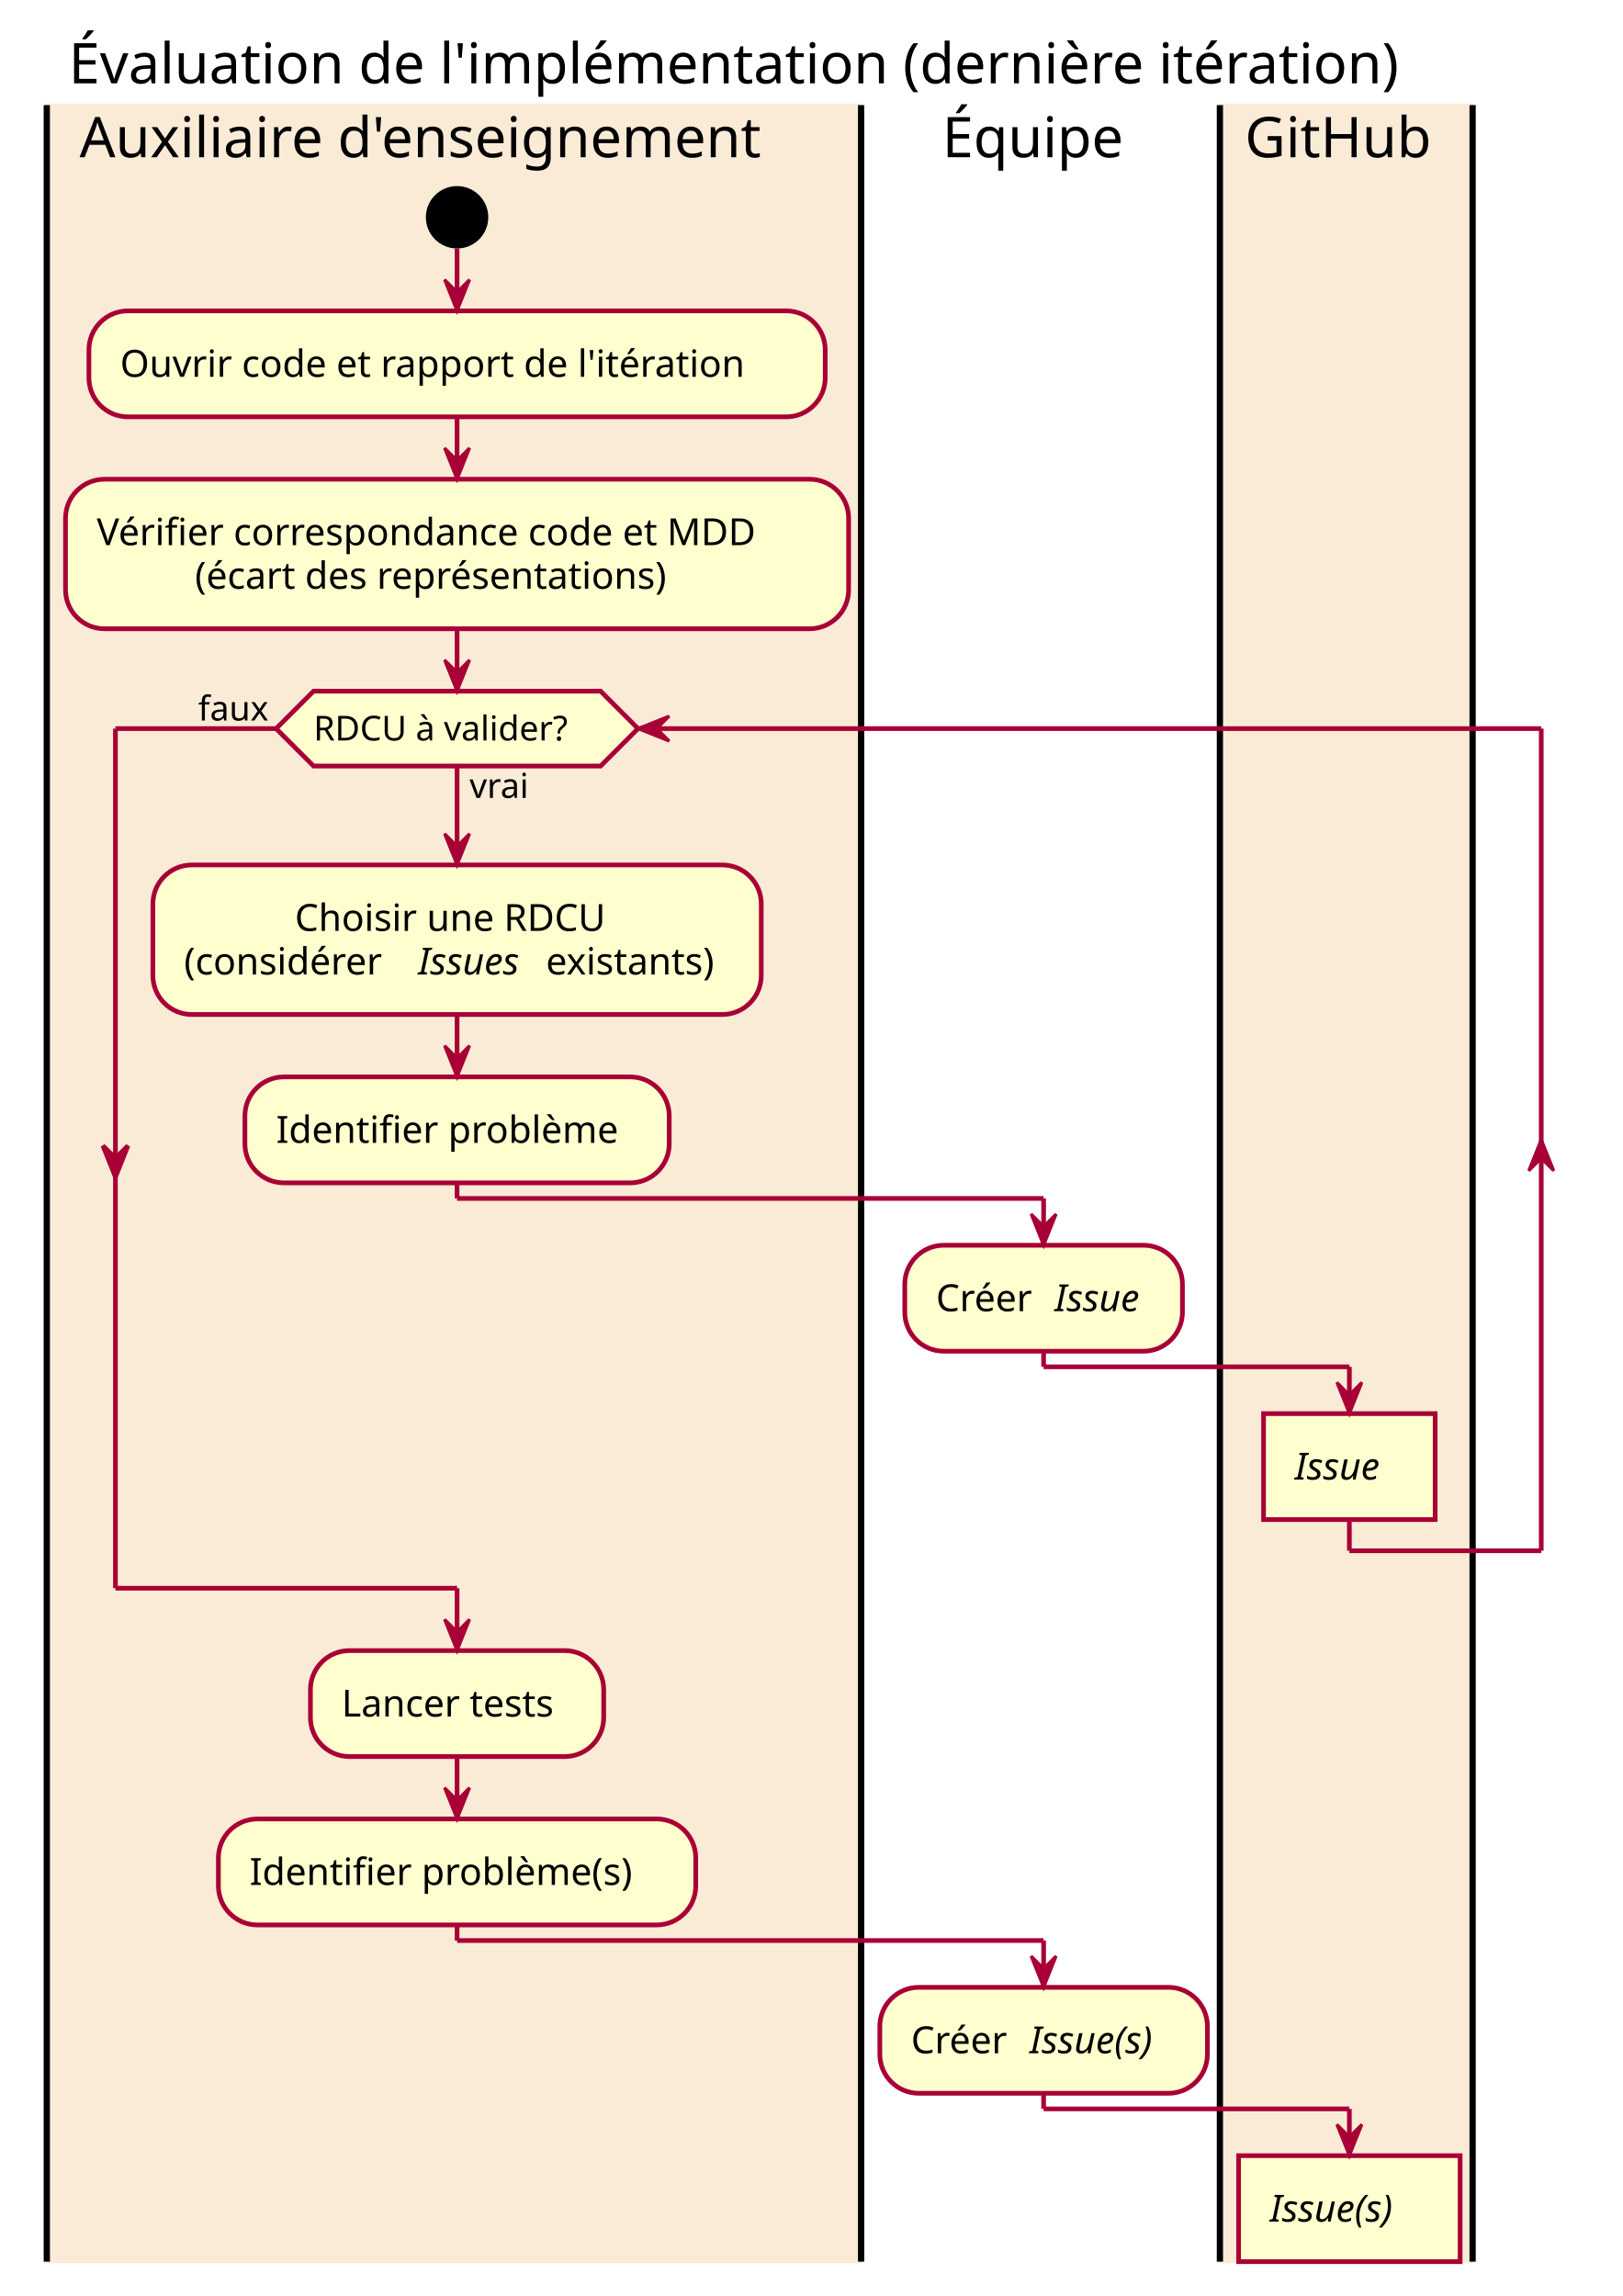
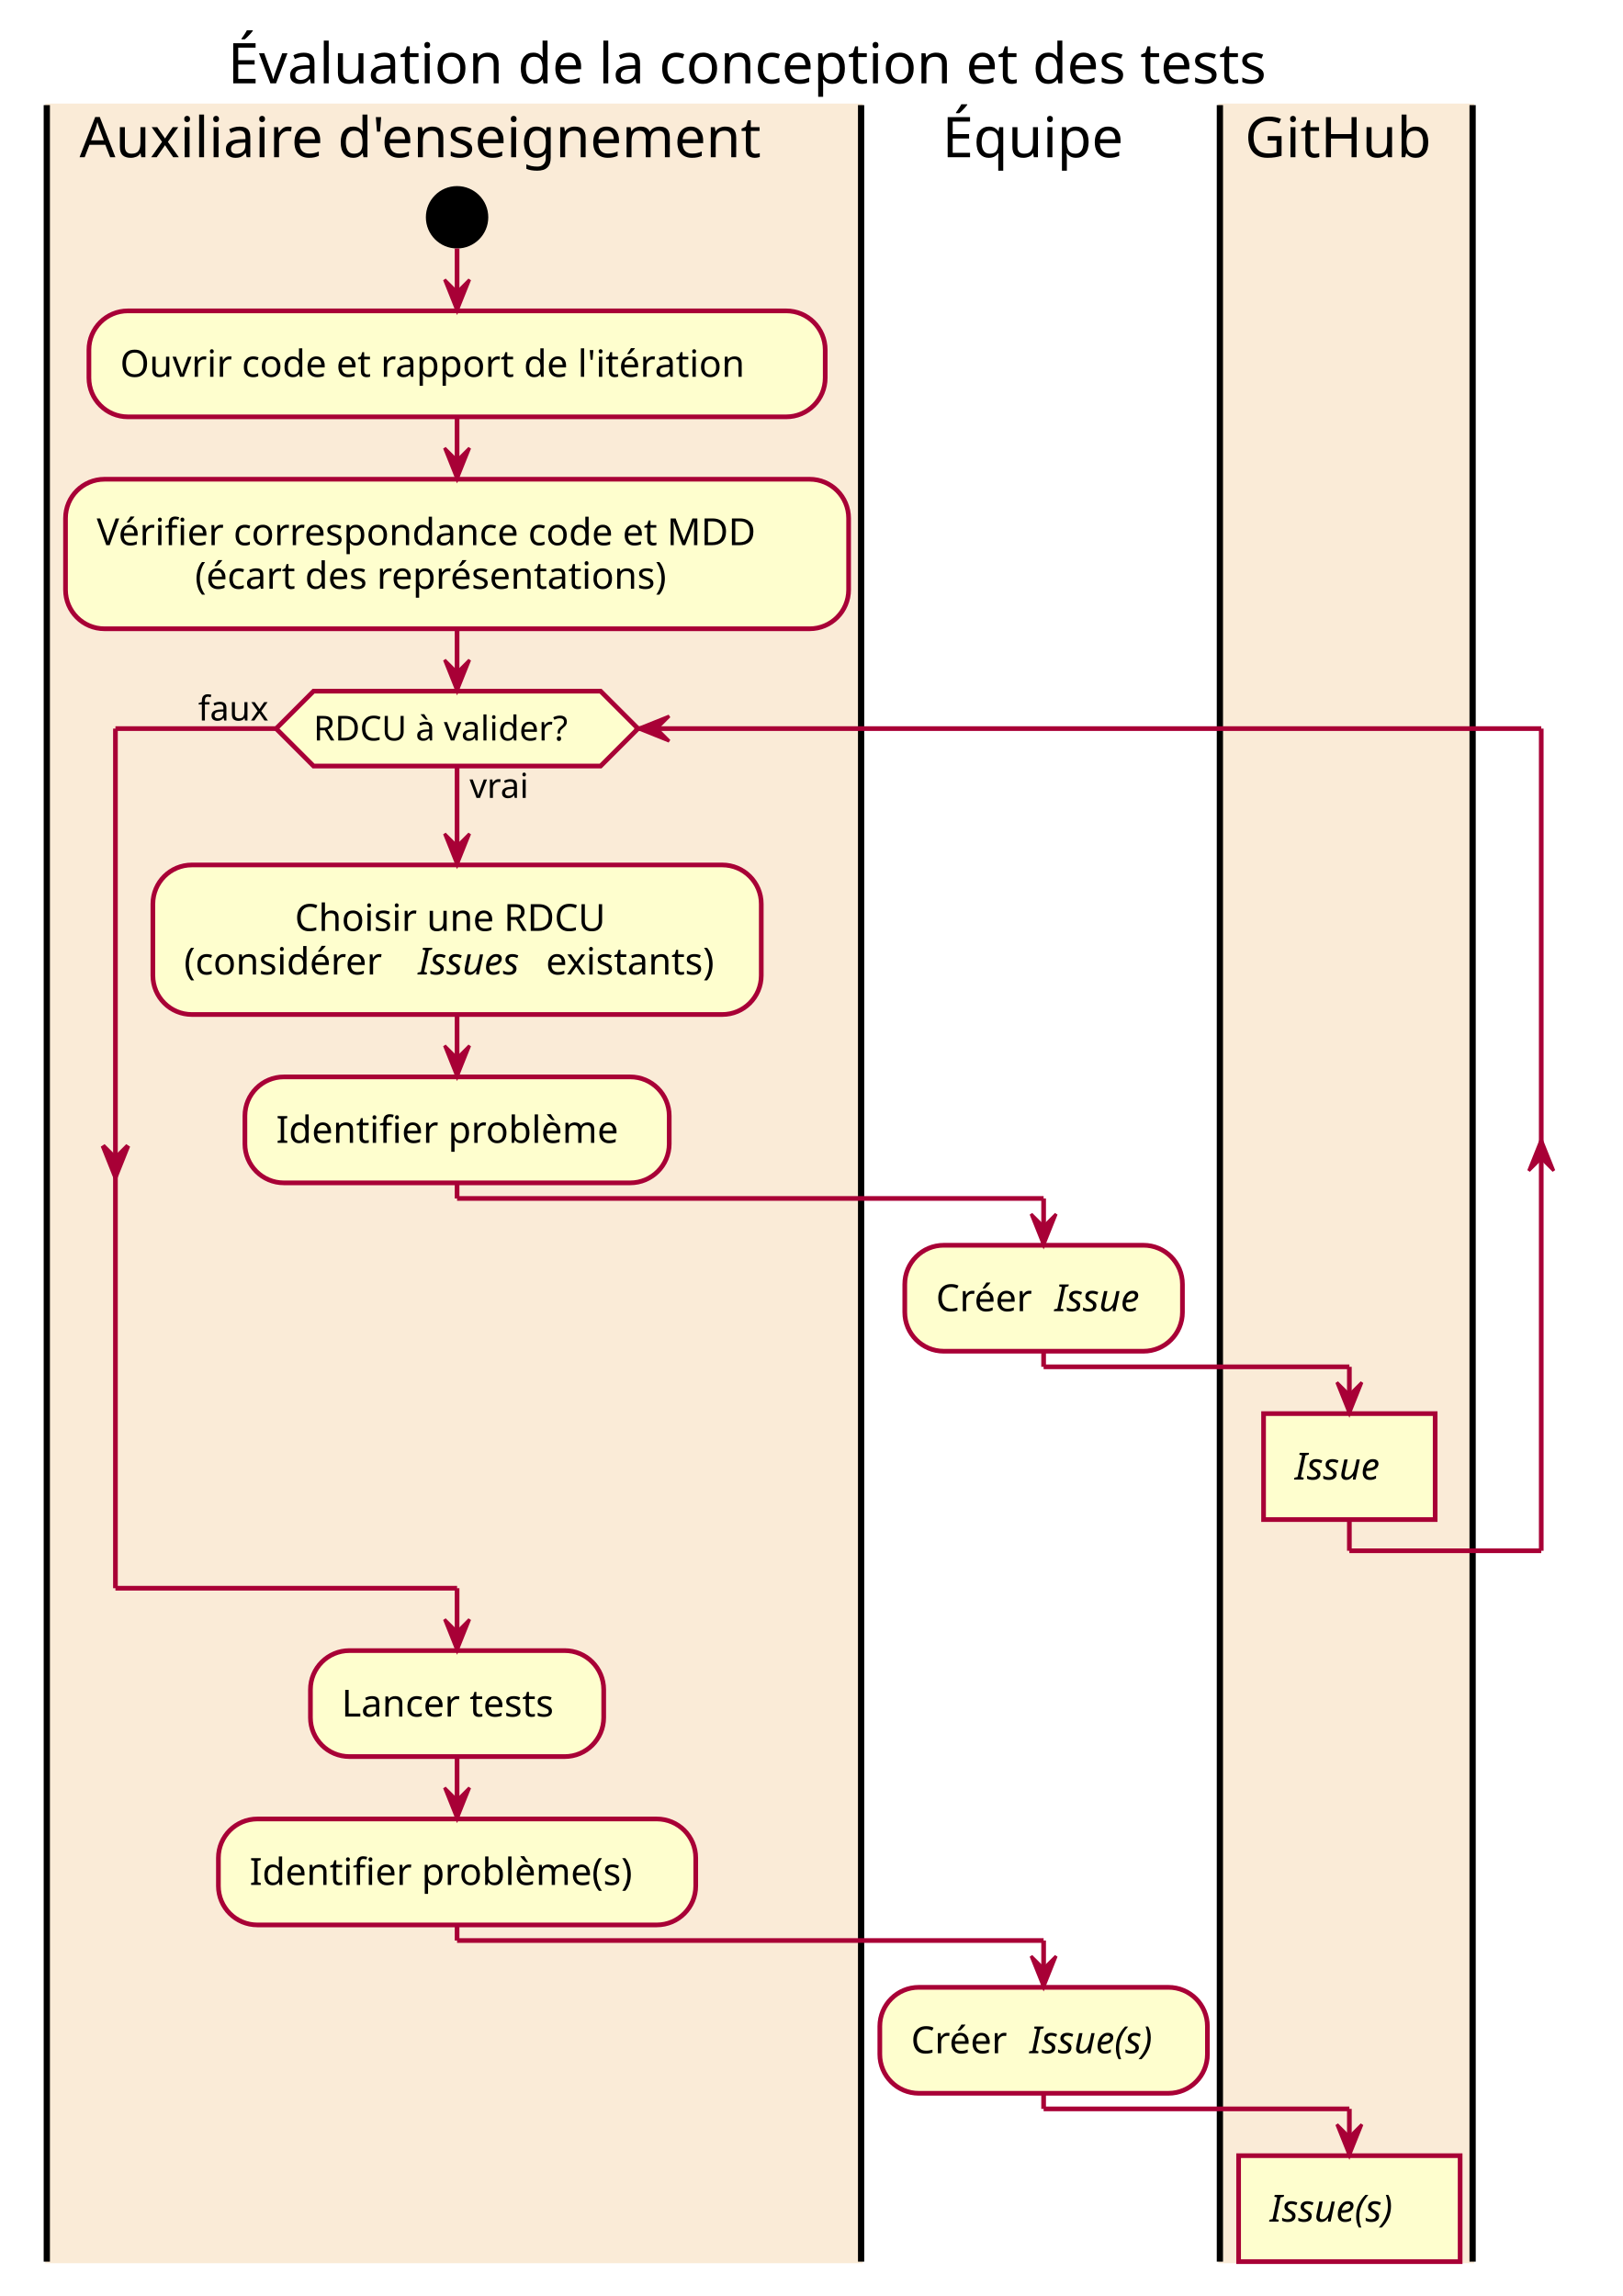
<svg xmlns="http://www.w3.org/2000/svg" contentScriptType="application/ecmascript" contentStyleType="text/css" height="736px" preserveAspectRatio="none" style="width:520px;height:736px;background:#FEFEFE;" version="1.1" viewBox="0 0 520 736" width="520px" zoomAndPan="magnify">
  <defs />
  <g>
-     <text fill="#000000" font-family="sans-serif" font-size="18" lengthAdjust="spacing" textLength="474" x="22" y="26.708">Évaluation de l'implémentation (dernière itération)</text>
+     <text fill="#000000" font-family="sans-serif" font-size="18" lengthAdjust="spacing" textLength="372" x="73" y="26.708">Évaluation de la conception et des tests</text>
    <rect fill="#FAEBD7" height="691.289" style="stroke:#FAEBD7;stroke-width:1.0;" width="261" x="15" y="33.698" />
    <ellipse cx="146.5" cy="69.651" fill="#000000" rx="10" ry="10" style="stroke:none;stroke-width:1.0;" />
    <rect fill="#FEFECE" height="33.969" rx="12.5" ry="12.5" style="stroke:#A80036;stroke-width:1.5;" width="236" x="28.5" y="99.651" />
    <text fill="#000000" font-family="sans-serif" font-size="12" lengthAdjust="spacing" textLength="216" x="38.5" y="120.79">Ouvrir code et rapport de l'itération</text>
    <rect fill="#FEFECE" height="47.938" rx="12.5" ry="12.5" style="stroke:#A80036;stroke-width:1.5;" width="251" x="21" y="153.62" />
    <text fill="#000000" font-family="sans-serif" font-size="12" lengthAdjust="spacing" textLength="231" x="31" y="174.759">Vérifier correspondance code et MDD</text>
    <text fill="#000000" font-family="sans-serif" font-size="12" lengthAdjust="spacing" textLength="168" x="62.5" y="188.727">(écart des représentations)</text>
    <rect fill="#FEFECE" height="47.938" rx="12.5" ry="12.5" style="stroke:#A80036;stroke-width:1.5;" width="195" x="49" y="277.268" />
    <text fill="#000000" font-family="sans-serif" font-size="12" lengthAdjust="spacing" textLength="104" x="94.5" y="298.407">Choisir une RDCU</text>
    <text fill="#000000" font-family="sans-serif" font-size="12" lengthAdjust="spacing" textLength="71" x="59" y="312.375">(considérer</text>
    <text fill="#000000" font-family="sans-serif" font-size="12" font-style="italic" lengthAdjust="spacing" textLength="37" x="134" y="312.375">Issues</text>
    <text fill="#000000" font-family="sans-serif" font-size="12" lengthAdjust="spacing" textLength="59" x="175" y="312.375">existants)</text>
    <rect fill="#FEFECE" height="33.969" rx="12.5" ry="12.5" style="stroke:#A80036;stroke-width:1.5;" width="136" x="78.5" y="345.206" />
    <text fill="#000000" font-family="sans-serif" font-size="12" lengthAdjust="spacing" textLength="116" x="88.5" y="366.344">Identifier problème</text>
    <polygon fill="#FEFECE" points="100.5,221.558,192.5,221.558,204.5,233.558,192.5,245.558,100.5,245.558,88.5,233.558,100.5,221.558" style="stroke:#A80036;stroke-width:1.5;" />
    <text fill="#000000" font-family="sans-serif" font-size="11" lengthAdjust="spacing" textLength="21" x="150.5" y="255.768">vrai</text>
    <text fill="#000000" font-family="sans-serif" font-size="11" lengthAdjust="spacing" textLength="92" x="100.5" y="237.366">RDCU à valider?</text>
    <text fill="#000000" font-family="sans-serif" font-size="11" lengthAdjust="spacing" textLength="25" x="63.5" y="230.963">faux</text>
    <rect fill="#FEFECE" height="33.969" rx="12.5" ry="12.5" style="stroke:#A80036;stroke-width:1.5;" width="94" x="99.5" y="529.112" />
    <text fill="#000000" font-family="sans-serif" font-size="12" lengthAdjust="spacing" textLength="74" x="109.5" y="550.25">Lancer tests</text>
    <rect fill="#FEFECE" height="33.969" rx="12.5" ry="12.5" style="stroke:#A80036;stroke-width:1.5;" width="153" x="70" y="583.081" />
    <text fill="#000000" font-family="sans-serif" font-size="12" lengthAdjust="spacing" textLength="133" x="80" y="604.219">Identifier problème(s)</text>
    <line style="stroke:#000000;stroke-width:2.0;" x1="15" x2="15" y1="33.698" y2="724.987" />
    <rect fill="#FEFECE" height="33.969" rx="12.5" ry="12.5" style="stroke:#A80036;stroke-width:1.5;" width="89" x="290" y="399.174" />
    <text fill="#000000" font-family="sans-serif" font-size="12" lengthAdjust="spacing" textLength="34" x="300" y="420.313">Créer</text>
    <text fill="#000000" font-family="sans-serif" font-size="12" font-style="italic" lengthAdjust="spacing" textLength="31" x="338" y="420.313">Issue</text>
    <rect fill="#FEFECE" height="33.969" rx="12.5" ry="12.5" style="stroke:#A80036;stroke-width:1.5;" width="105" x="282" y="637.049" />
    <text fill="#000000" font-family="sans-serif" font-size="12" lengthAdjust="spacing" textLength="34" x="292" y="658.188">Créer</text>
    <text fill="#000000" font-family="sans-serif" font-size="12" font-style="italic" lengthAdjust="spacing" textLength="47" x="330" y="658.188">Issue(s)</text>
    <line style="stroke:#000000;stroke-width:2.0;" x1="276" x2="276" y1="33.698" y2="724.987" />
    <rect fill="#FAEBD7" height="691.289" style="stroke:#FAEBD7;stroke-width:1.0;" width="81" x="391" y="33.698" />
    <rect fill="#FEFECE" height="33.969" style="stroke:#A80036;stroke-width:1.5;" width="55" x="405" y="453.143" />
    <text fill="#000000" font-family="sans-serif" font-size="12" font-style="italic" lengthAdjust="spacing" textLength="31" x="415" y="474.282">Issue</text>
    <text fill="#000000" font-family="sans-serif" font-size="12" lengthAdjust="spacing" textLength="0" x="450" y="474.282" />
    <rect fill="#FEFECE" height="33.969" style="stroke:#A80036;stroke-width:1.5;" width="71" x="397" y="691.018" />
    <text fill="#000000" font-family="sans-serif" font-size="12" font-style="italic" lengthAdjust="spacing" textLength="47" x="407" y="712.157">Issue(s)</text>
    <text fill="#000000" font-family="sans-serif" font-size="12" lengthAdjust="spacing" textLength="0" x="458" y="712.157" />
    <line style="stroke:#000000;stroke-width:2.0;" x1="391" x2="391" y1="33.698" y2="724.987" />
    <line style="stroke:#000000;stroke-width:2.0;" x1="472" x2="472" y1="33.698" y2="724.987" />
    <polygon fill="#A80036" points="490,375.288,494,365.288,498,375.288,494,371.288" style="stroke:#A80036;stroke-width:1.0;" />
    <line style="stroke:#A80036;stroke-width:1.5;" x1="146.5" x2="146.5" y1="79.651" y2="99.651" />
    <polygon fill="#A80036" points="142.5,89.651,146.5,99.651,150.5,89.651,146.5,93.651" style="stroke:#A80036;stroke-width:1.0;" />
    <line style="stroke:#A80036;stroke-width:1.5;" x1="146.5" x2="146.5" y1="133.62" y2="153.62" />
    <polygon fill="#A80036" points="142.5,143.62,146.5,153.62,150.5,143.62,146.5,147.62" style="stroke:#A80036;stroke-width:1.0;" />
    <line style="stroke:#A80036;stroke-width:1.5;" x1="146.5" x2="146.5" y1="325.206" y2="345.206" />
    <polygon fill="#A80036" points="142.5,335.206,146.5,345.206,150.5,335.206,146.5,339.206" style="stroke:#A80036;stroke-width:1.0;" />
    <line style="stroke:#A80036;stroke-width:1.5;" x1="146.5" x2="146.5" y1="245.558" y2="277.268" />
    <polygon fill="#A80036" points="142.5,267.268,146.5,277.268,150.5,267.268,146.5,271.268" style="stroke:#A80036;stroke-width:1.0;" />
    <line style="stroke:#A80036;stroke-width:1.5;" x1="88.5" x2="37" y1="233.558" y2="233.558" />
    <polygon fill="#A80036" points="33,367.288,37,377.288,41,367.288,37,371.288" style="stroke:#A80036;stroke-width:1.5;" />
    <line style="stroke:#A80036;stroke-width:1.5;" x1="37" x2="37" y1="233.558" y2="509.112" />
    <line style="stroke:#A80036;stroke-width:1.5;" x1="37" x2="146.5" y1="509.112" y2="509.112" />
    <line style="stroke:#A80036;stroke-width:1.5;" x1="146.5" x2="146.5" y1="509.112" y2="529.112" />
    <polygon fill="#A80036" points="142.5,519.112,146.5,529.112,150.5,519.112,146.5,523.112" style="stroke:#A80036;stroke-width:1.0;" />
    <line style="stroke:#A80036;stroke-width:1.5;" x1="146.5" x2="146.5" y1="201.558" y2="221.558" />
    <polygon fill="#A80036" points="142.5,211.558,146.5,221.558,150.5,211.558,146.5,215.558" style="stroke:#A80036;stroke-width:1.0;" />
    <line style="stroke:#A80036;stroke-width:1.5;" x1="146.5" x2="146.5" y1="563.081" y2="583.081" />
    <polygon fill="#A80036" points="142.5,573.081,146.5,583.081,150.5,573.081,146.5,577.081" style="stroke:#A80036;stroke-width:1.0;" />
    <line style="stroke:#A80036;stroke-width:1.5;" x1="146.5" x2="146.5" y1="379.174" y2="384.174" />
    <line style="stroke:#A80036;stroke-width:1.5;" x1="146.5" x2="334.5" y1="384.174" y2="384.174" />
    <line style="stroke:#A80036;stroke-width:1.5;" x1="334.5" x2="334.5" y1="384.174" y2="399.174" />
    <polygon fill="#A80036" points="330.5,389.174,334.5,399.174,338.5,389.174,334.5,393.174" style="stroke:#A80036;stroke-width:1.0;" />
    <line style="stroke:#A80036;stroke-width:1.5;" x1="334.5" x2="334.5" y1="433.143" y2="438.143" />
    <line style="stroke:#A80036;stroke-width:1.5;" x1="334.5" x2="432.5" y1="438.143" y2="438.143" />
    <line style="stroke:#A80036;stroke-width:1.5;" x1="432.5" x2="432.5" y1="438.143" y2="453.143" />
    <polygon fill="#A80036" points="428.5,443.143,432.5,453.143,436.5,443.143,432.5,447.143" style="stroke:#A80036;stroke-width:1.0;" />
    <line style="stroke:#A80036;stroke-width:1.5;" x1="432.5" x2="432.5" y1="487.112" y2="497.112" />
    <line style="stroke:#A80036;stroke-width:1.5;" x1="432.5" x2="494" y1="497.112" y2="497.112" />
    <line style="stroke:#A80036;stroke-width:1.5;" x1="494" x2="494" y1="233.558" y2="497.112" />
    <line style="stroke:#A80036;stroke-width:1.5;" x1="494" x2="204.5" y1="233.558" y2="233.558" />
    <polygon fill="#A80036" points="214.5,229.558,204.5,233.558,214.5,237.558,210.5,233.558" style="stroke:#A80036;stroke-width:1.0;" />
    <line style="stroke:#A80036;stroke-width:1.5;" x1="146.5" x2="146.5" y1="617.049" y2="622.049" />
    <line style="stroke:#A80036;stroke-width:1.5;" x1="146.5" x2="334.5" y1="622.049" y2="622.049" />
    <line style="stroke:#A80036;stroke-width:1.5;" x1="334.5" x2="334.5" y1="622.049" y2="637.049" />
    <polygon fill="#A80036" points="330.5,627.049,334.5,637.049,338.5,627.049,334.5,631.049" style="stroke:#A80036;stroke-width:1.0;" />
    <line style="stroke:#A80036;stroke-width:1.5;" x1="334.5" x2="334.5" y1="671.018" y2="676.018" />
    <line style="stroke:#A80036;stroke-width:1.5;" x1="334.5" x2="432.5" y1="676.018" y2="676.018" />
    <line style="stroke:#A80036;stroke-width:1.5;" x1="432.5" x2="432.5" y1="676.018" y2="691.018" />
    <polygon fill="#A80036" points="428.5,681.018,432.5,691.018,436.5,681.018,432.5,685.018" style="stroke:#A80036;stroke-width:1.0;" />
    <text fill="#000000" font-family="sans-serif" font-size="18" lengthAdjust="spacing" textLength="240" x="25.5" y="50.406">Auxiliaire d'enseignement</text>
    <text fill="#000000" font-family="sans-serif" font-size="18" lengthAdjust="spacing" textLength="63" x="302" y="50.406">Équipe</text>
    <text fill="#000000" font-family="sans-serif" font-size="18" lengthAdjust="spacing" textLength="65" x="399" y="50.406">GitHub</text>
  </g>
</svg>
